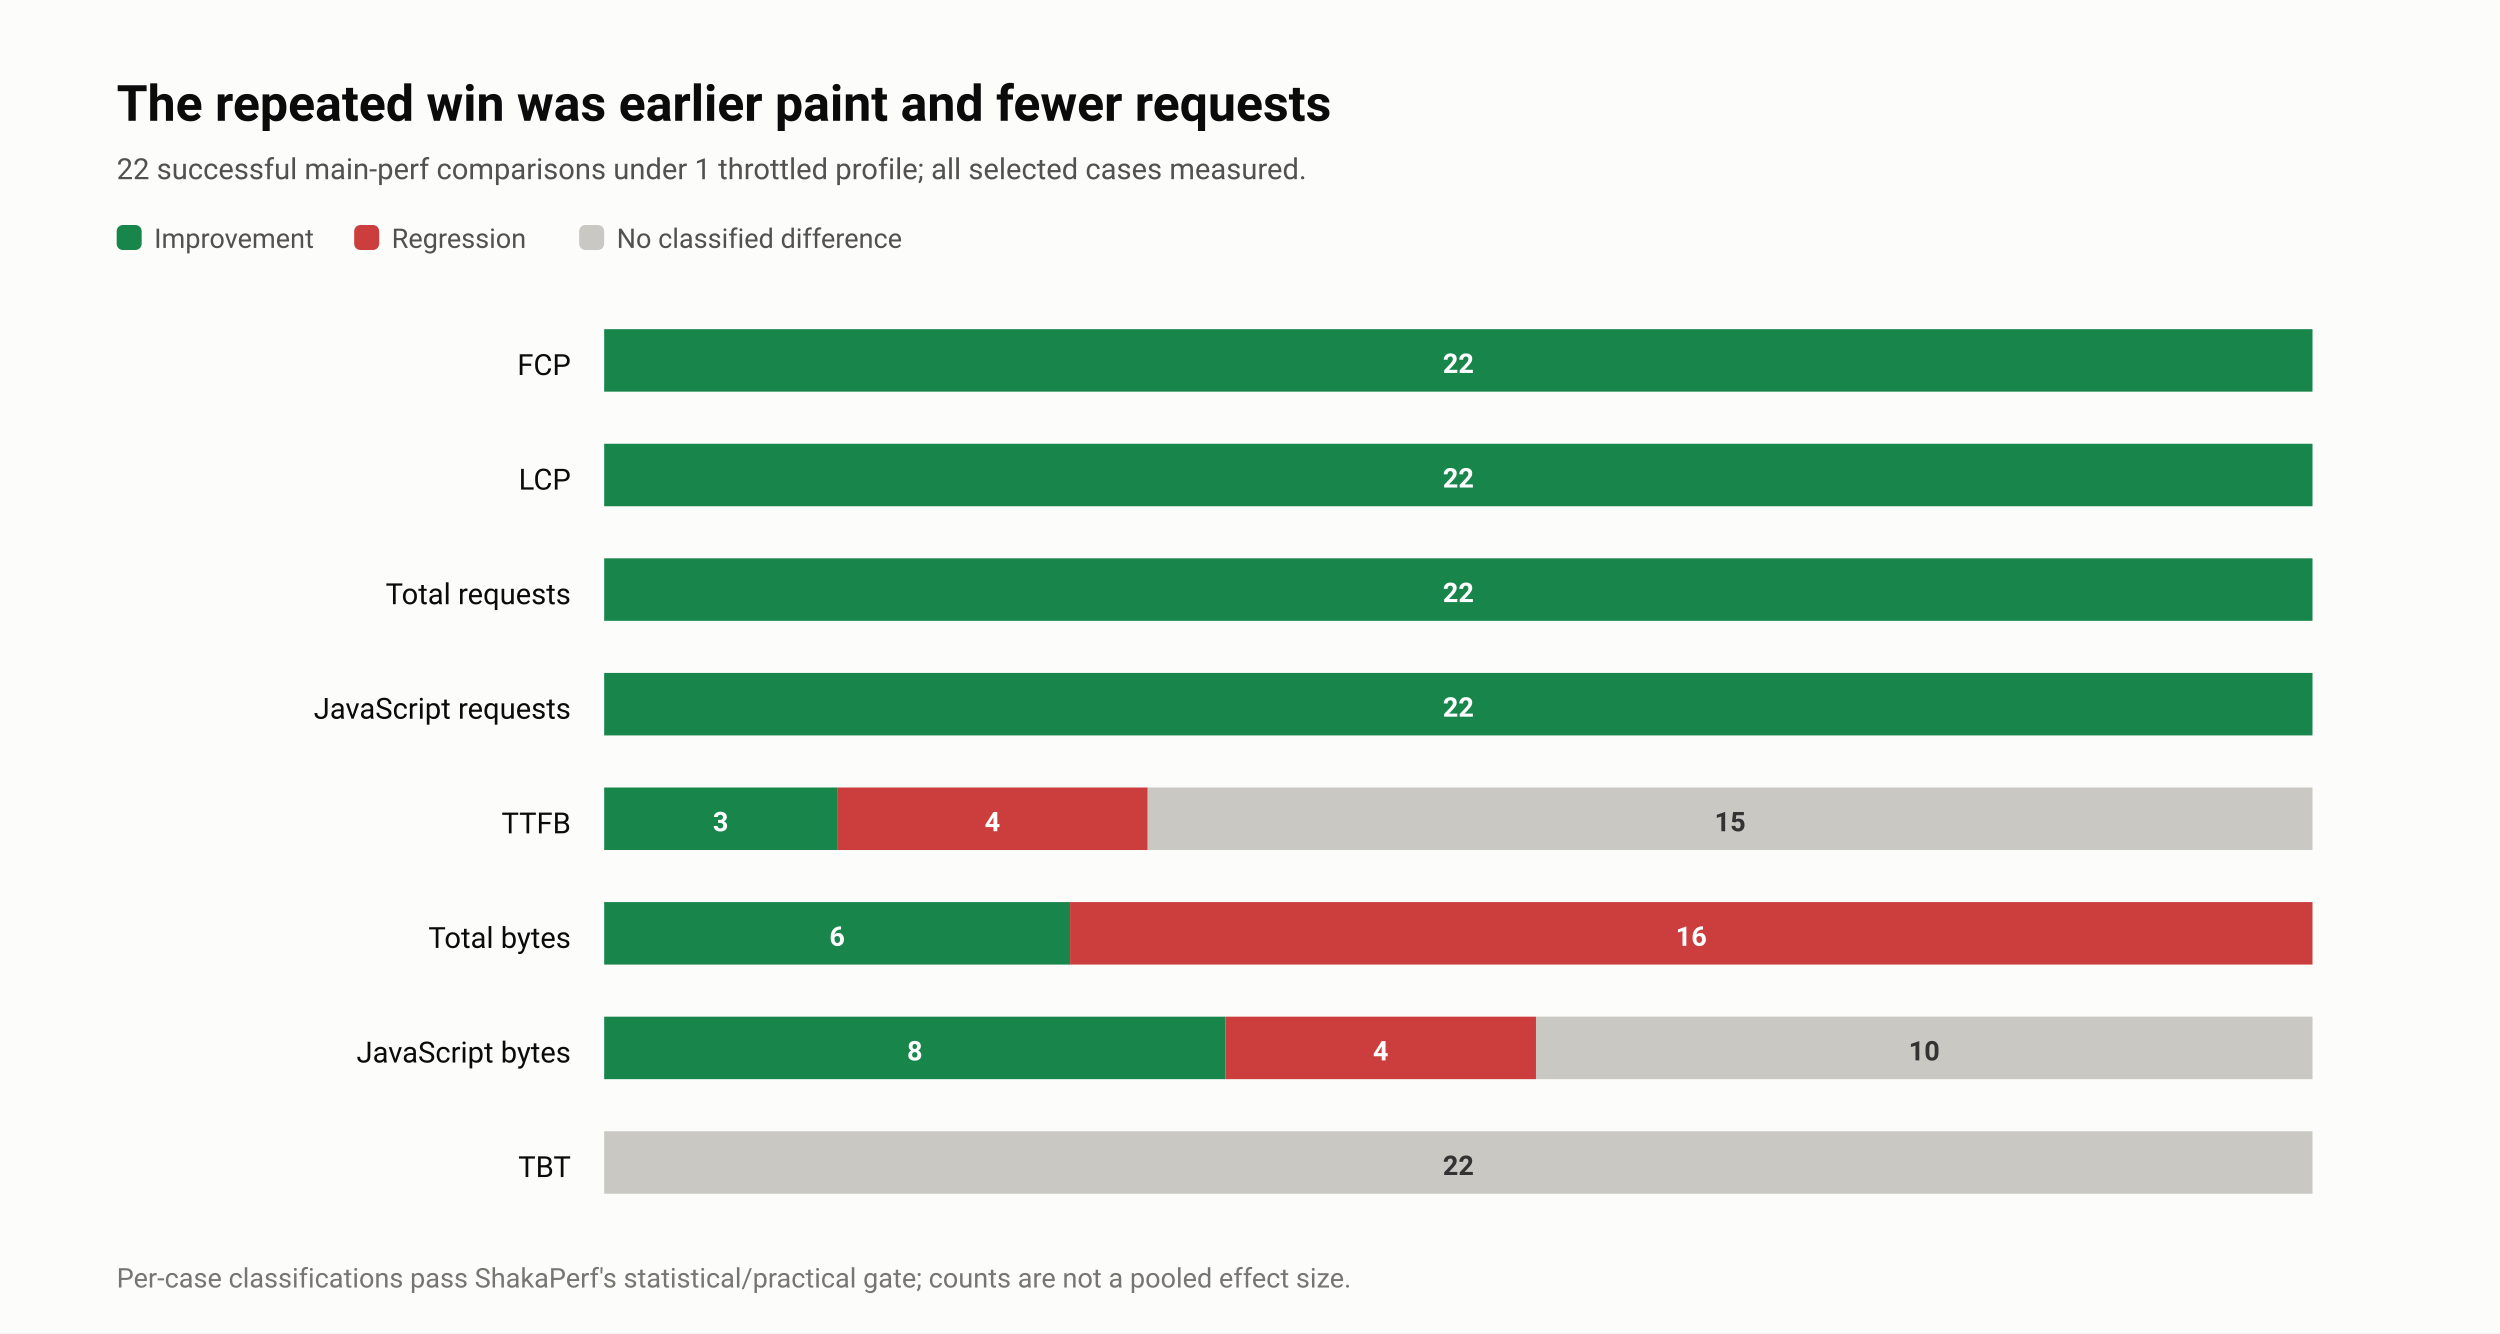
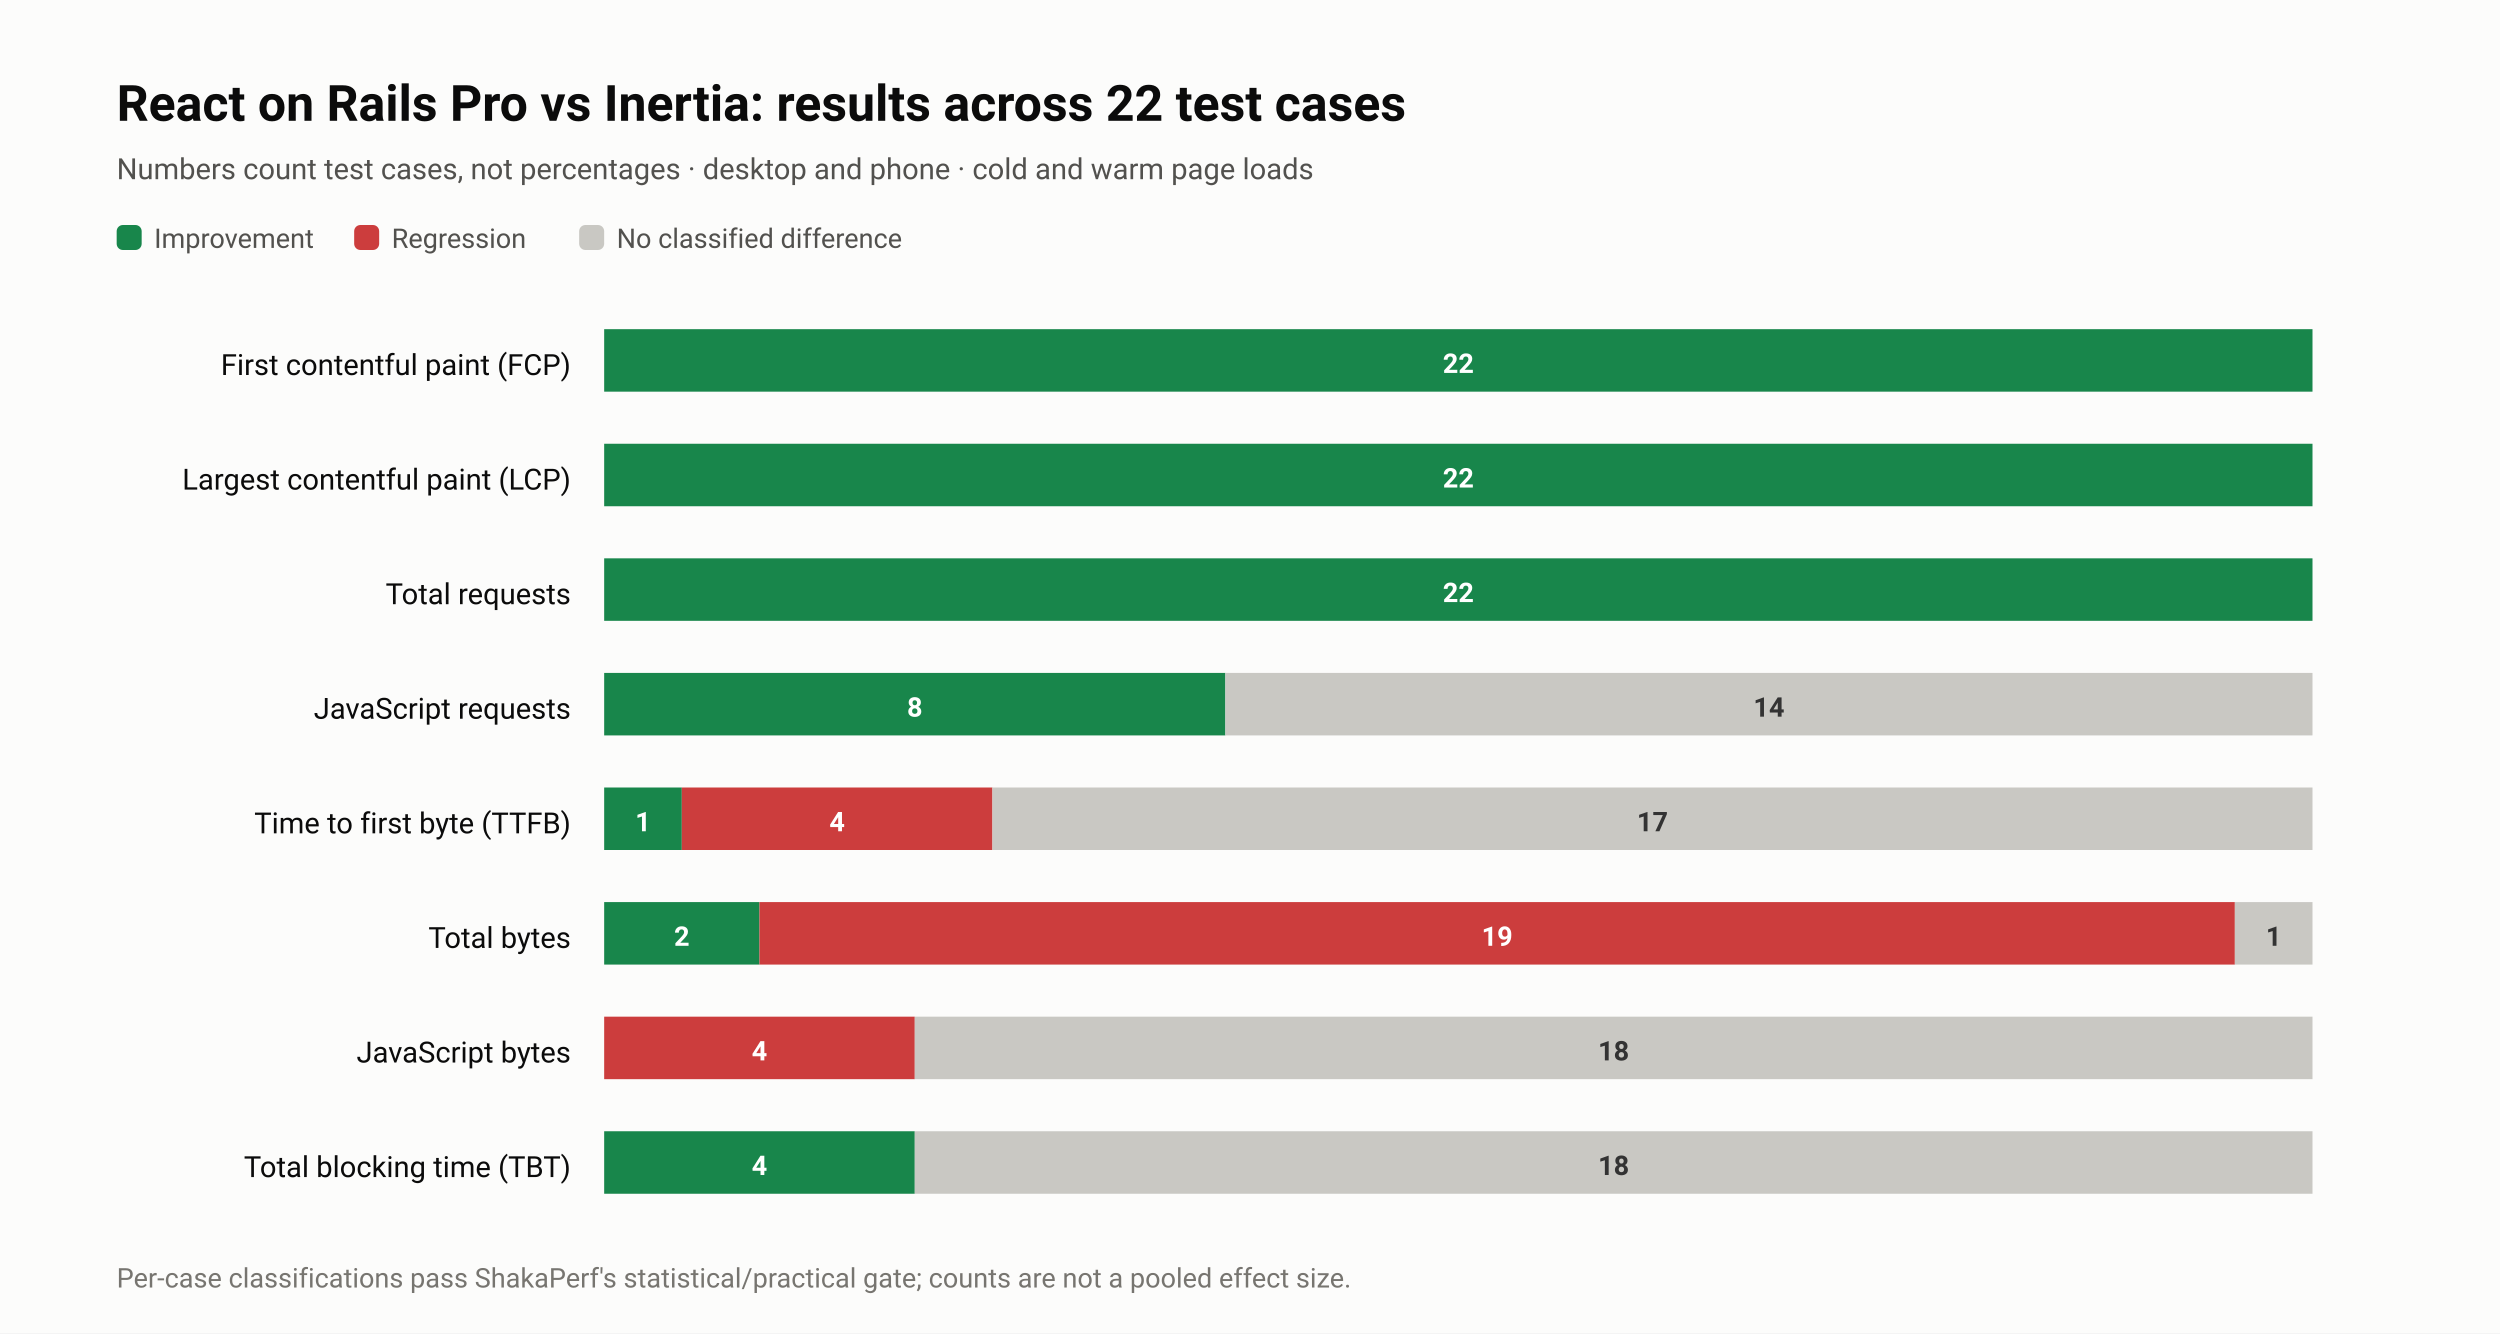
- <svg xmlns="http://www.w3.org/2000/svg" viewBox="0 0 1200 640" font-family="ui-sans-serif,-apple-system,'Segoe UI',Roboto,Helvetica,Arial,sans-serif" role="img" aria-labelledby="title description">
-   <rect width="1200" height="640" fill="#fcfcfb" />
-   <text x="56" y="58" font-size="24" font-weight="650" fill="#0b0b0b">The repeated win was earlier paint and fewer requests</text>
-   <text x="56" y="86" font-size="14" fill="#52514e">22 successful main-perf comparisons under 1 throttled profile; all selected cases measured.</text>
-   <rect x="56" y="108" width="12" height="12" rx="3" fill="#18864b" />
-   <text x="74" y="119" font-size="13" fill="#52514e">Improvement</text>
-   <rect x="170" y="108" width="12" height="12" rx="3" fill="#cc3d3d" />
-   <text x="188" y="119" font-size="13" fill="#52514e">Regression</text>
-   <rect x="278" y="108" width="12" height="12" rx="3" fill="#c9c8c3" />
-   <text x="296" y="119" font-size="13" fill="#52514e">No classified difference</text>
-   <text x="274" y="180" font-size="14" fill="#0b0b0b" text-anchor="end">FCP</text>
-   <rect x="290" y="158" width="820" height="30" fill="#18864b" />
-   <text x="700" y="179" font-size="13" font-weight="650" fill="#fff" text-anchor="middle">22</text>
-   <text x="274" y="235" font-size="14" fill="#0b0b0b" text-anchor="end">LCP</text>
-   <rect x="290" y="213" width="820" height="30" fill="#18864b" />
-   <text x="700" y="234" font-size="13" font-weight="650" fill="#fff" text-anchor="middle">22</text>
-   <text x="274" y="290" font-size="14" fill="#0b0b0b" text-anchor="end">Total requests</text>
-   <rect x="290" y="268" width="820" height="30" fill="#18864b" />
-   <text x="700" y="289" font-size="13" font-weight="650" fill="#fff" text-anchor="middle">22</text>
-   <text x="274" y="345" font-size="14" fill="#0b0b0b" text-anchor="end">JavaScript requests</text>
-   <rect x="290" y="323" width="820" height="30" fill="#18864b" />
-   <text x="700" y="344" font-size="13" font-weight="650" fill="#fff" text-anchor="middle">22</text>
-   <text x="274" y="400" font-size="14" fill="#0b0b0b" text-anchor="end">TTFB</text>
-   <rect x="290" y="378" width="111.818" height="30" fill="#18864b" />
-   <text x="345.909" y="399" font-size="13" font-weight="650" fill="#fff" text-anchor="middle">3</text>
-   <rect x="401.818" y="378" width="149.091" height="30" fill="#cc3d3d" />
-   <text x="476.364" y="399" font-size="13" font-weight="650" fill="#fff" text-anchor="middle">4</text>
-   <rect x="550.909" y="378" width="559.091" height="30" fill="#c9c8c3" />
-   <text x="830.455" y="399" font-size="13" font-weight="650" fill="#333" text-anchor="middle">15</text>
-   <text x="274" y="455" font-size="14" fill="#0b0b0b" text-anchor="end">Total bytes</text>
-   <rect x="290" y="433" width="223.636" height="30" fill="#18864b" />
-   <text x="401.818" y="454" font-size="13" font-weight="650" fill="#fff" text-anchor="middle">6</text>
-   <rect x="513.636" y="433" width="596.364" height="30" fill="#cc3d3d" />
-   <text x="811.818" y="454" font-size="13" font-weight="650" fill="#fff" text-anchor="middle">16</text>
-   <text x="274" y="510" font-size="14" fill="#0b0b0b" text-anchor="end">JavaScript bytes</text>
-   <rect x="290" y="488" width="298.182" height="30" fill="#18864b" />
-   <text x="439.091" y="509" font-size="13" font-weight="650" fill="#fff" text-anchor="middle">8</text>
-   <rect x="588.182" y="488" width="149.091" height="30" fill="#cc3d3d" />
-   <text x="662.727" y="509" font-size="13" font-weight="650" fill="#fff" text-anchor="middle">4</text>
-   <rect x="737.273" y="488" width="372.727" height="30" fill="#c9c8c3" />
-   <text x="923.636" y="509" font-size="13" font-weight="650" fill="#333" text-anchor="middle">10</text>
-   <text x="274" y="565" font-size="14" fill="#0b0b0b" text-anchor="end">TBT</text>
-   <rect x="290" y="543" width="820" height="30" fill="#c9c8c3" />
-   <text x="700" y="564" font-size="13" font-weight="650" fill="#333" text-anchor="middle">22</text>
-   <text x="56" y="618" font-size="13" fill="#777570">Per-case classifications pass ShakaPerf's statistical/practical gate; counts are not a pooled effect size.</text>
+ <svg xmlns="http://www.w3.org/2000/svg" aria-labelledby="title description" font-family="ui-sans-serif,-apple-system,'Segoe UI',Roboto,Helvetica,Arial,sans-serif" viewBox="0 0 1200 640">
+   <path fill="#fcfcfb" d="M0 0h1200v640H0z" />
+   <text x="56" y="58" fill="#0b0b0b" font-size="24" font-weight="650">React on Rails Pro vs Inertia: results across 22 test cases</text>
+   <text x="56" y="86" fill="#52514e" font-size="14">Numbers count test cases, not percentages · desktop and phone · cold and warm page loads</text>
+   <rect width="12" height="12" x="56" y="108" fill="#18864b" rx="3" />
+   <text x="74" y="119" fill="#52514e" font-size="13">Improvement</text>
+   <rect width="12" height="12" x="170" y="108" fill="#cc3d3d" rx="3" />
+   <text x="188" y="119" fill="#52514e" font-size="13">Regression</text>
+   <rect width="12" height="12" x="278" y="108" fill="#c9c8c3" rx="3" />
+   <text x="296" y="119" fill="#52514e" font-size="13">No classified difference</text>
+   <text x="274" y="180" fill="#0b0b0b" font-size="14" text-anchor="end">First contentful paint (FCP)</text>
+   <path fill="#18864b" d="M290 158h820v30H290z" />
+   <text x="700" y="179" fill="#fff" font-size="13" font-weight="650" text-anchor="middle">22</text>
+   <text x="274" y="235" fill="#0b0b0b" font-size="14" text-anchor="end">Largest contentful paint (LCP)</text>
+   <path fill="#18864b" d="M290 213h820v30H290z" />
+   <text x="700" y="234" fill="#fff" font-size="13" font-weight="650" text-anchor="middle">22</text>
+   <text x="274" y="290" fill="#0b0b0b" font-size="14" text-anchor="end">Total requests</text>
+   <path fill="#18864b" d="M290 268h820v30H290z" />
+   <text x="700" y="289" fill="#fff" font-size="13" font-weight="650" text-anchor="middle">22</text>
+   <text x="274" y="345" fill="#0b0b0b" font-size="14" text-anchor="end">JavaScript requests</text>
+   <path fill="#18864b" d="M290 323h298.182v30H290z" />
+   <text x="439.091" y="344" fill="#fff" font-size="13" font-weight="650" text-anchor="middle">8</text>
+   <path fill="#c9c8c3" d="M588.182 323H1110v30H588.182z" />
+   <text x="849.091" y="344" fill="#333" font-size="13" font-weight="650" text-anchor="middle">14</text>
+   <text x="274" y="400" fill="#0b0b0b" font-size="14" text-anchor="end">Time to first byte (TTFB)</text>
+   <path fill="#18864b" d="M290 378h37.273v30H290z" />
+   <text x="308.636" y="399" fill="#fff" font-size="13" font-weight="650" text-anchor="middle">1</text>
+   <path fill="#cc3d3d" d="M327.273 378h149.091v30H327.273z" />
+   <text x="401.818" y="399" fill="#fff" font-size="13" font-weight="650" text-anchor="middle">4</text>
+   <path fill="#c9c8c3" d="M476.364 378H1110v30H476.364z" />
+   <text x="793.182" y="399" fill="#333" font-size="13" font-weight="650" text-anchor="middle">17</text>
+   <text x="274" y="455" fill="#0b0b0b" font-size="14" text-anchor="end">Total bytes</text>
+   <path fill="#18864b" d="M290 433h74.545v30H290z" />
+   <text x="327.273" y="454" fill="#fff" font-size="13" font-weight="650" text-anchor="middle">2</text>
+   <path fill="#cc3d3d" d="M364.545 433h708.182v30H364.545z" />
+   <text x="718.636" y="454" fill="#fff" font-size="13" font-weight="650" text-anchor="middle">19</text>
+   <path fill="#c9c8c3" d="M1072.727 433H1110v30h-37.273z" />
+   <text x="1091.364" y="454" fill="#333" font-size="13" font-weight="650" text-anchor="middle">1</text>
+   <text x="274" y="510" fill="#0b0b0b" font-size="14" text-anchor="end">JavaScript bytes</text>
+   <path fill="#cc3d3d" d="M290 488h149.091v30H290z" />
+   <text x="364.545" y="509" fill="#fff" font-size="13" font-weight="650" text-anchor="middle">4</text>
+   <path fill="#c9c8c3" d="M439.091 488H1110v30H439.091z" />
+   <text x="774.545" y="509" fill="#333" font-size="13" font-weight="650" text-anchor="middle">18</text>
+   <text x="274" y="565" fill="#0b0b0b" font-size="14" text-anchor="end">Total blocking time (TBT)</text>
+   <path fill="#18864b" d="M290 543h149.091v30H290z" />
+   <text x="364.545" y="564" fill="#fff" font-size="13" font-weight="650" text-anchor="middle">4</text>
+   <path fill="#c9c8c3" d="M439.091 543H1110v30H439.091z" />
+   <text x="774.545" y="564" fill="#333" font-size="13" font-weight="650" text-anchor="middle">18</text>
+   <text x="56" y="618" fill="#777570" font-size="13">Per-case classifications pass ShakaPerf's statistical/practical gate; counts are not a pooled effect size.</text>
</svg>
